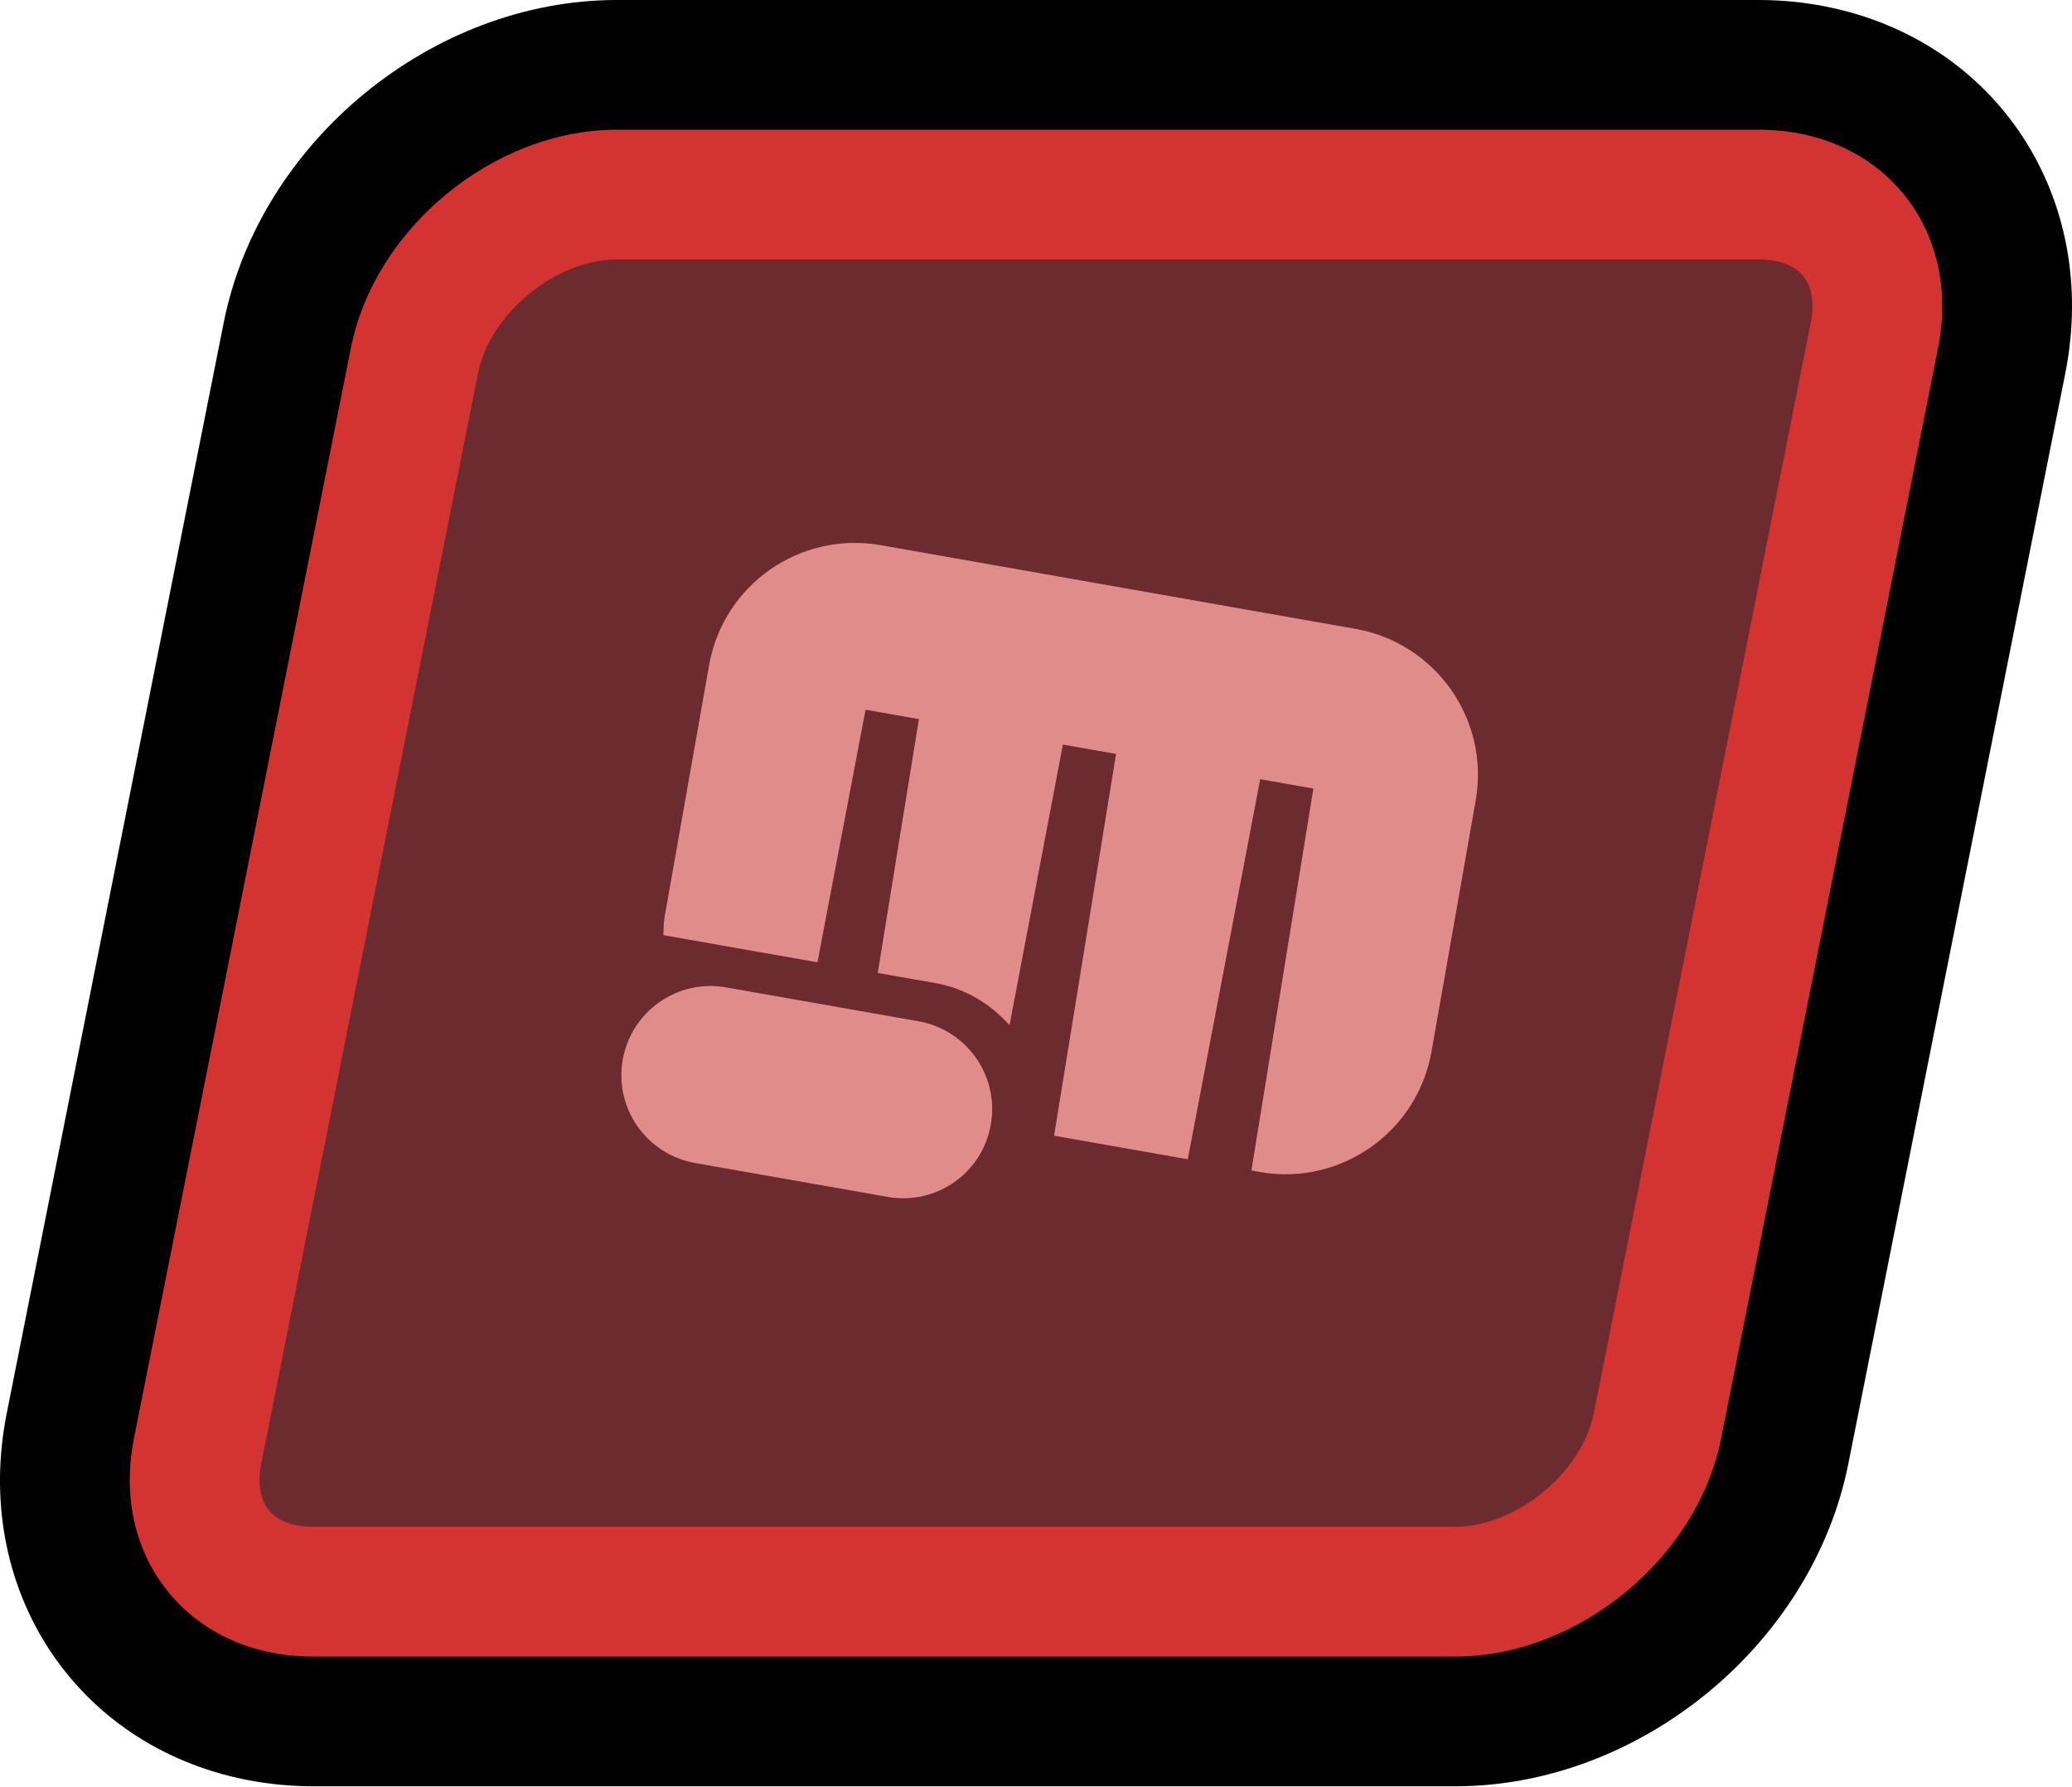
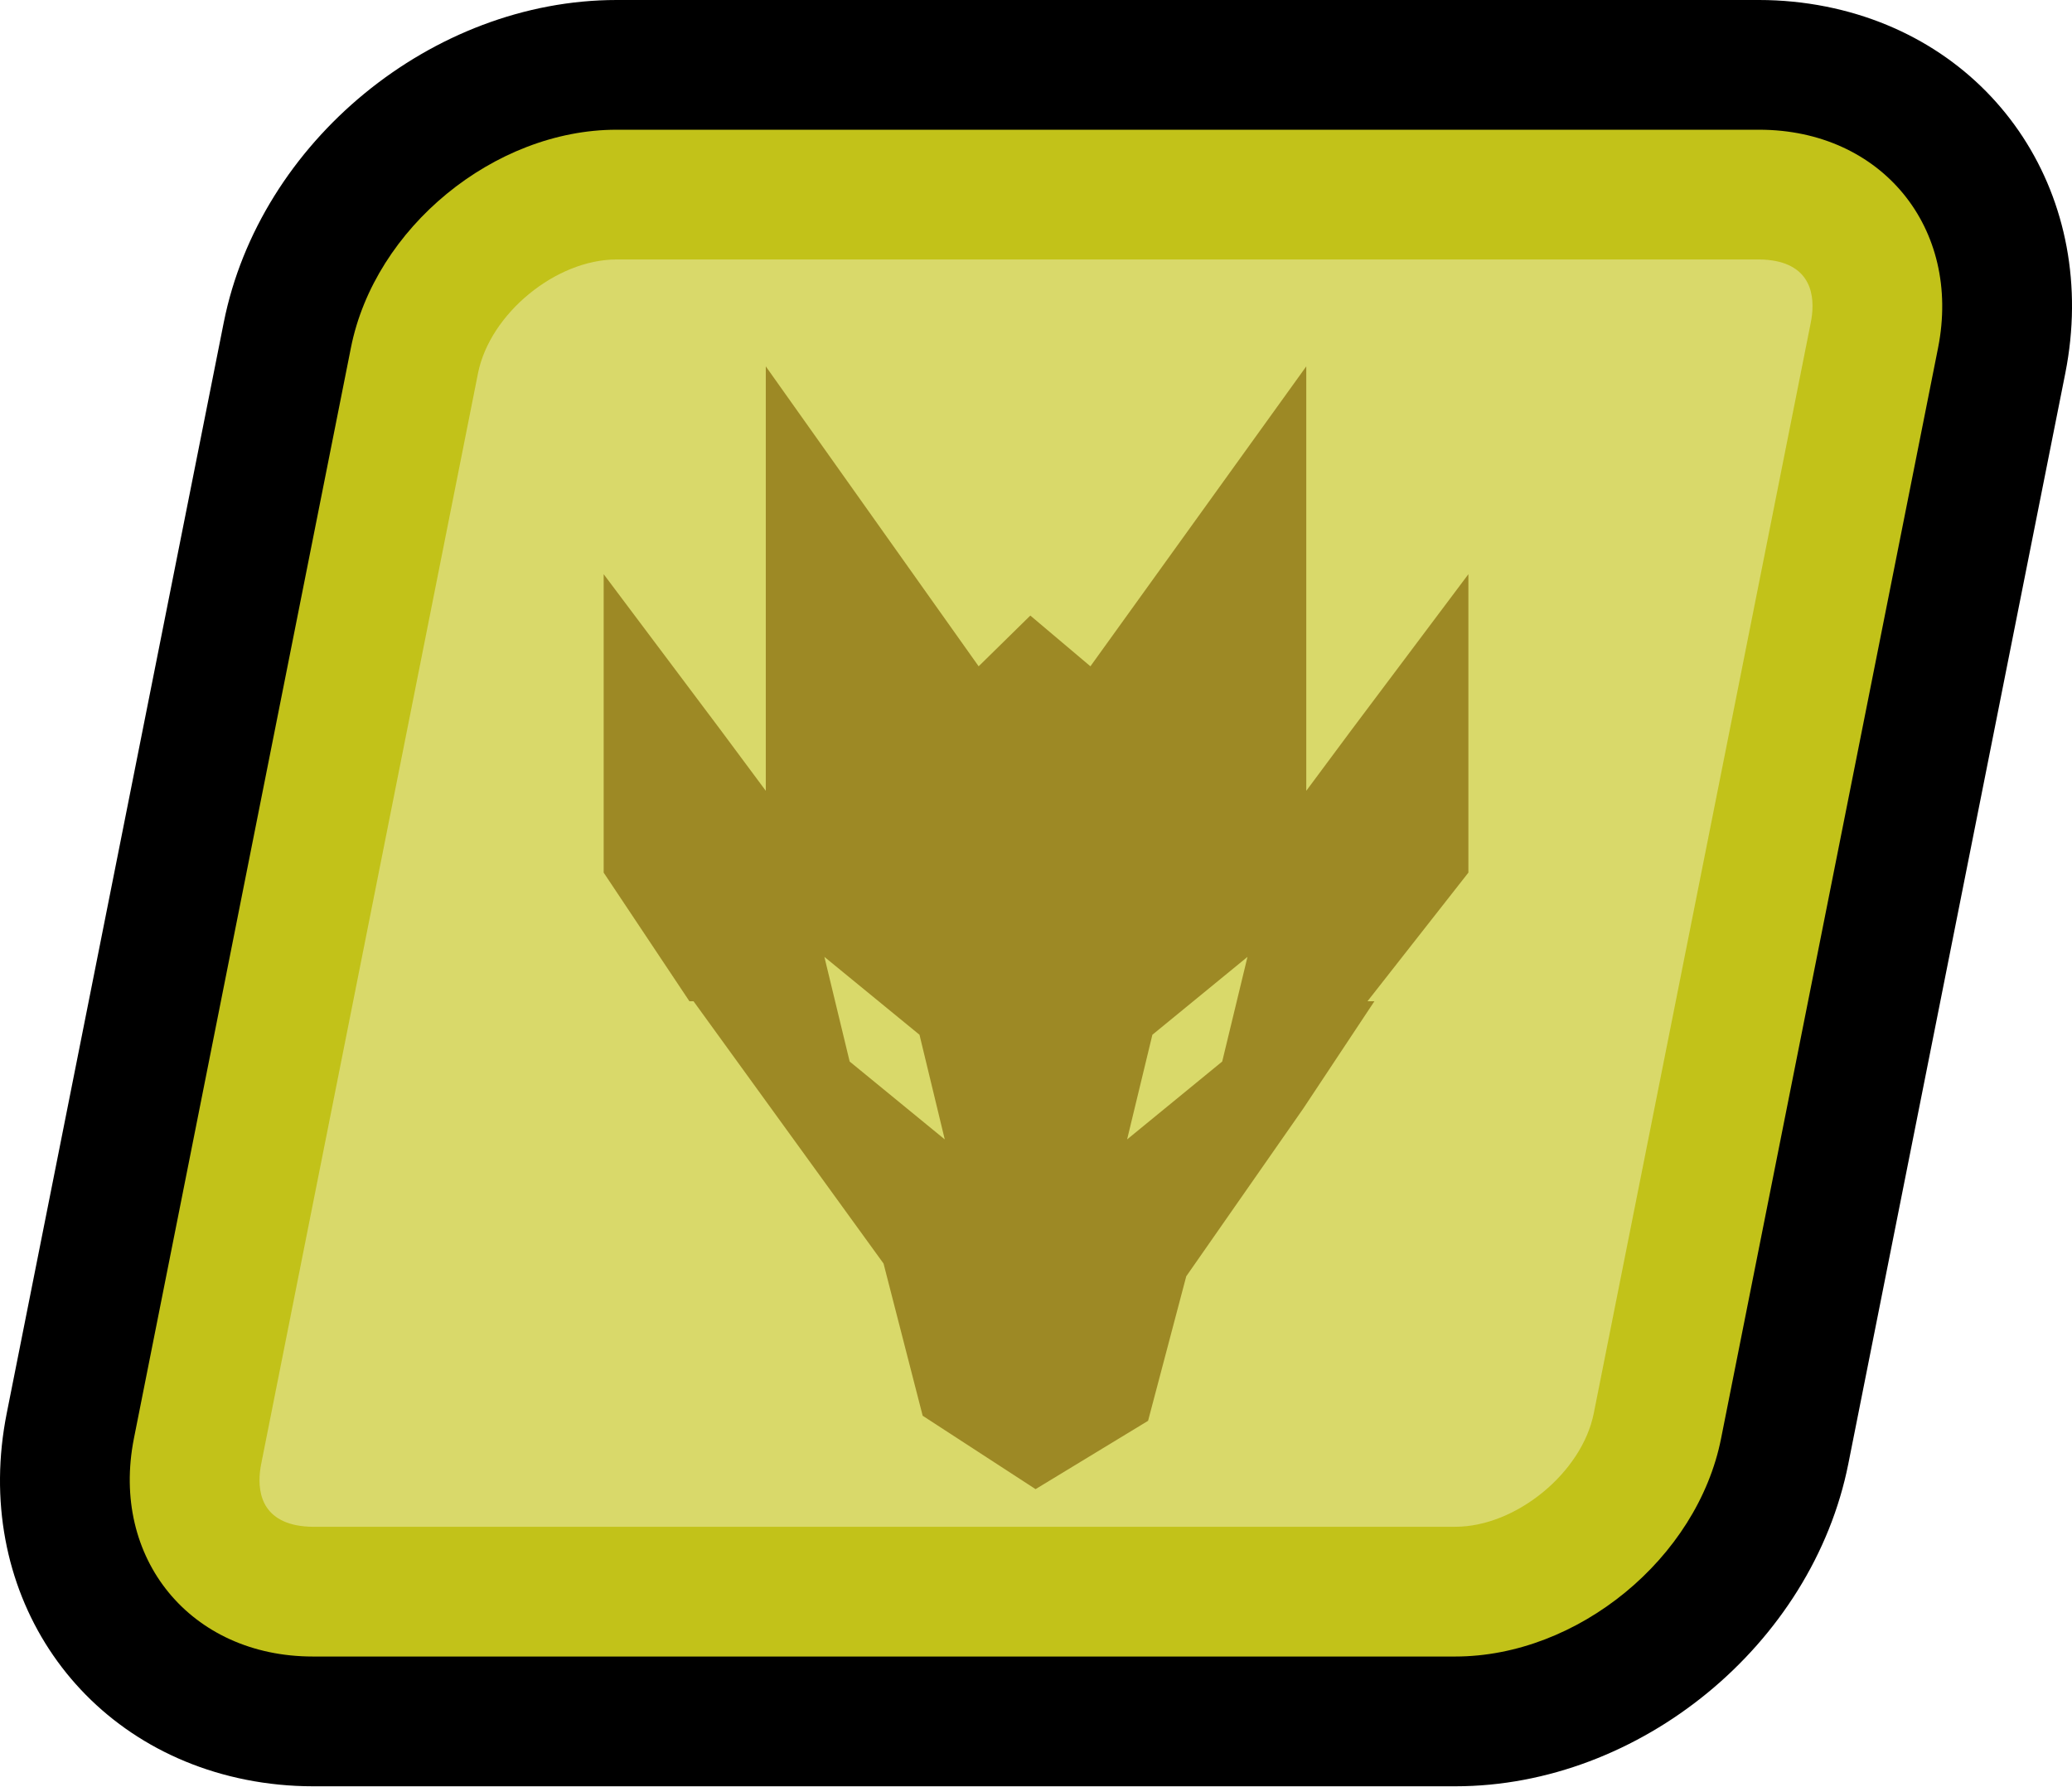
<svg xmlns="http://www.w3.org/2000/svg" version="1.1" id="svg1" width="100%" height="100%" viewBox="0 0 14.757 12.721">
  <defs id="defs1">
  </defs>
-   <g id="g1" transform="translate(-120.0496,-80.4456)">
-     <path id="path800" d="m 0,0 c -0.915,0.182 -1.464,1.024 -1.278,1.958 l 1.159,5.825 C 0.073,8.749 0.995,9.506 1.98,9.506 H 8.082 C 8.203,9.506 8.323,9.494 8.439,9.471 9.354,9.289 9.903,8.448 9.718,7.513 L 8.559,1.688 C 8.367,0.722 7.445,-0.035 6.46,-0.035 H 0.358 C 0.236,-0.035 0.116,-0.023 0,0" style="fill:#000000;fill-opacity:1;fill-rule:nonzero;stroke:none" transform="matrix(1.333333,0,0,-1.333333,121.8017,93.12027)" />
-     <path id="path801" d="m 0,0 c -0.127,-0.641 -0.766,-1.165 -1.42,-1.165 h -6.102 c -0.653,0 -1.083,0.524 -0.956,1.165 l 1.159,5.825 C -7.192,6.466 -6.553,6.99 -5.9,6.99 h 6.103 c 0.653,0 1.083,-0.524 0.956,-1.165 z" style="fill:#d33331;fill-opacity:1;fill-rule:nonzero;stroke:none" transform="matrix(1.333333,0,0,-1.333333,132.3075,90.68947)" />
-     <path id="path802" d="m 0,0 c -0.213,0.042 -0.21,0.224 -0.189,0.329 l 1.158,5.825 c 0.064,0.318 0.416,0.607 0.74,0.607 h 6.102 c 0.031,0 0.06,-0.003 0.087,-0.008 C 8.112,6.711 8.109,6.529 8.088,6.424 L 6.929,0.599 C 6.866,0.281 6.513,-0.008 6.189,-0.008 H 0.087 C 0.056,-0.008 0.027,-0.005 0,0" style="fill:#6c2b2f;fill-opacity:1;fill-rule:nonzero;stroke:none" transform="matrix(1.333333,0,0,-1.333333,122.1623,91.308)" />
-     <path id="path803" d="m 0,0 -1.028,0.181 c -0.259,0.046 -0.506,-0.127 -0.552,-0.386 -0.046,-0.259 0.127,-0.506 0.386,-0.552 l 1.029,-0.181 C 0.094,-0.984 0.341,-0.811 0.386,-0.552 0.432,-0.293 0.259,-0.046 0,0 M 2.976,1.179 2.74,-0.162 C 2.664,-0.593 2.253,-0.881 1.822,-0.805 L 1.778,-0.797 2.109,1.243 1.825,1.293 1.438,-0.737 0.724,-0.611 1.055,1.428 0.771,1.478 0.486,-0.021 C 0.385,0.092 0.25,0.176 0.09,0.204 L -0.218,0.258 0.002,1.614 -0.283,1.664 -0.54,0.315 -1.363,0.46 c 10e-4,0.033 10e-4,0.066 0.007,0.1 l 0.237,1.341 c 0.076,0.431 0.486,0.718 0.917,0.642 L 2.334,2.096 C 2.764,2.02 3.052,1.61 2.976,1.179" style="fill:#e08c8b;fill-opacity:1;fill-rule:nonzero;stroke:none" transform="matrix(1.333333,0,0,-1.333333,126.5916,87.7188)" />
+   <g id="g1" transform="translate(-386.861,-80.44547)">
+     <path id="path845" d="m 0,0 c -0.915,0.182 -1.464,1.024 -1.278,1.958 l 1.159,5.825 C 0.073,8.749 0.995,9.506 1.98,9.506 H 8.082 C 8.203,9.506 8.323,9.494 8.439,9.471 9.354,9.289 9.903,8.448 9.718,7.513 L 8.559,1.688 C 8.367,0.722 7.445,-0.035 6.46,-0.035 H 0.358 C 0.236,-0.035 0.116,-0.023 0,0" style="fill:#000000;fill-opacity:1;fill-rule:nonzero;stroke:none" transform="matrix(1.333333,0,0,-1.333333,388.6131,93.12013)" />
+     <path id="path846" d="m 0,0 c -0.127,-0.641 -0.766,-1.165 -1.42,-1.165 h -6.102 c -0.653,0 -1.083,0.524 -0.956,1.165 l 1.159,5.825 C -7.192,6.466 -6.553,6.99 -5.9,6.99 h 6.103 c 0.653,0 1.083,-0.524 0.956,-1.165 z" style="fill:#c2c219;fill-opacity:1;fill-rule:nonzero;stroke:none" transform="matrix(1.333333,0,0,-1.333333,399.1188,90.68933)" />
+     <path id="path847" d="m 0,0 c -0.213,0.042 -0.21,0.224 -0.189,0.329 l 1.158,5.825 c 0.064,0.318 0.416,0.607 0.74,0.607 H 7.811 C 7.842,6.761 7.872,6.758 7.899,6.753 8.112,6.711 8.109,6.529 8.088,6.424 L 6.929,0.599 C 6.866,0.281 6.513,-0.008 6.189,-0.008 H 0.087 C 0.056,-0.008 0.027,-0.005 0,0" style="fill:#d9d96a;fill-opacity:1;fill-rule:nonzero;stroke:none" transform="matrix(1.333333,0,0,-1.333333,388.9736,91.308)" />
+     <path id="path848" d="m 0,0 -0.508,-0.416 0.135,0.559 0.508,0.416 z m -1.99,0 -0.135,0.559 0.508,-0.416 0.135,-0.559 z M 0.689,1.769 0.449,1.446 V 3.713 L -0.704,2.111 -1.025,2.382 -1.301,2.111 -2.438,3.713 V 1.446 l -0.24,0.323 -0.626,0.834 V 1.009 l 0.458,-0.687 h 0.022 l 1.015,-1.401 0.209,-0.813 0.603,-0.392 0.601,0.365 0.204,0.772 0.625,0.896 0.38,0.573 H 0.776 l 0.539,0.687 v 1.594 z" style="fill:#9d8925;fill-opacity:1;fill-rule:nonzero;stroke:none" transform="matrix(1.333333,0,0,-1.333333,395.5657,88.00533)" />
  </g>
</svg>
